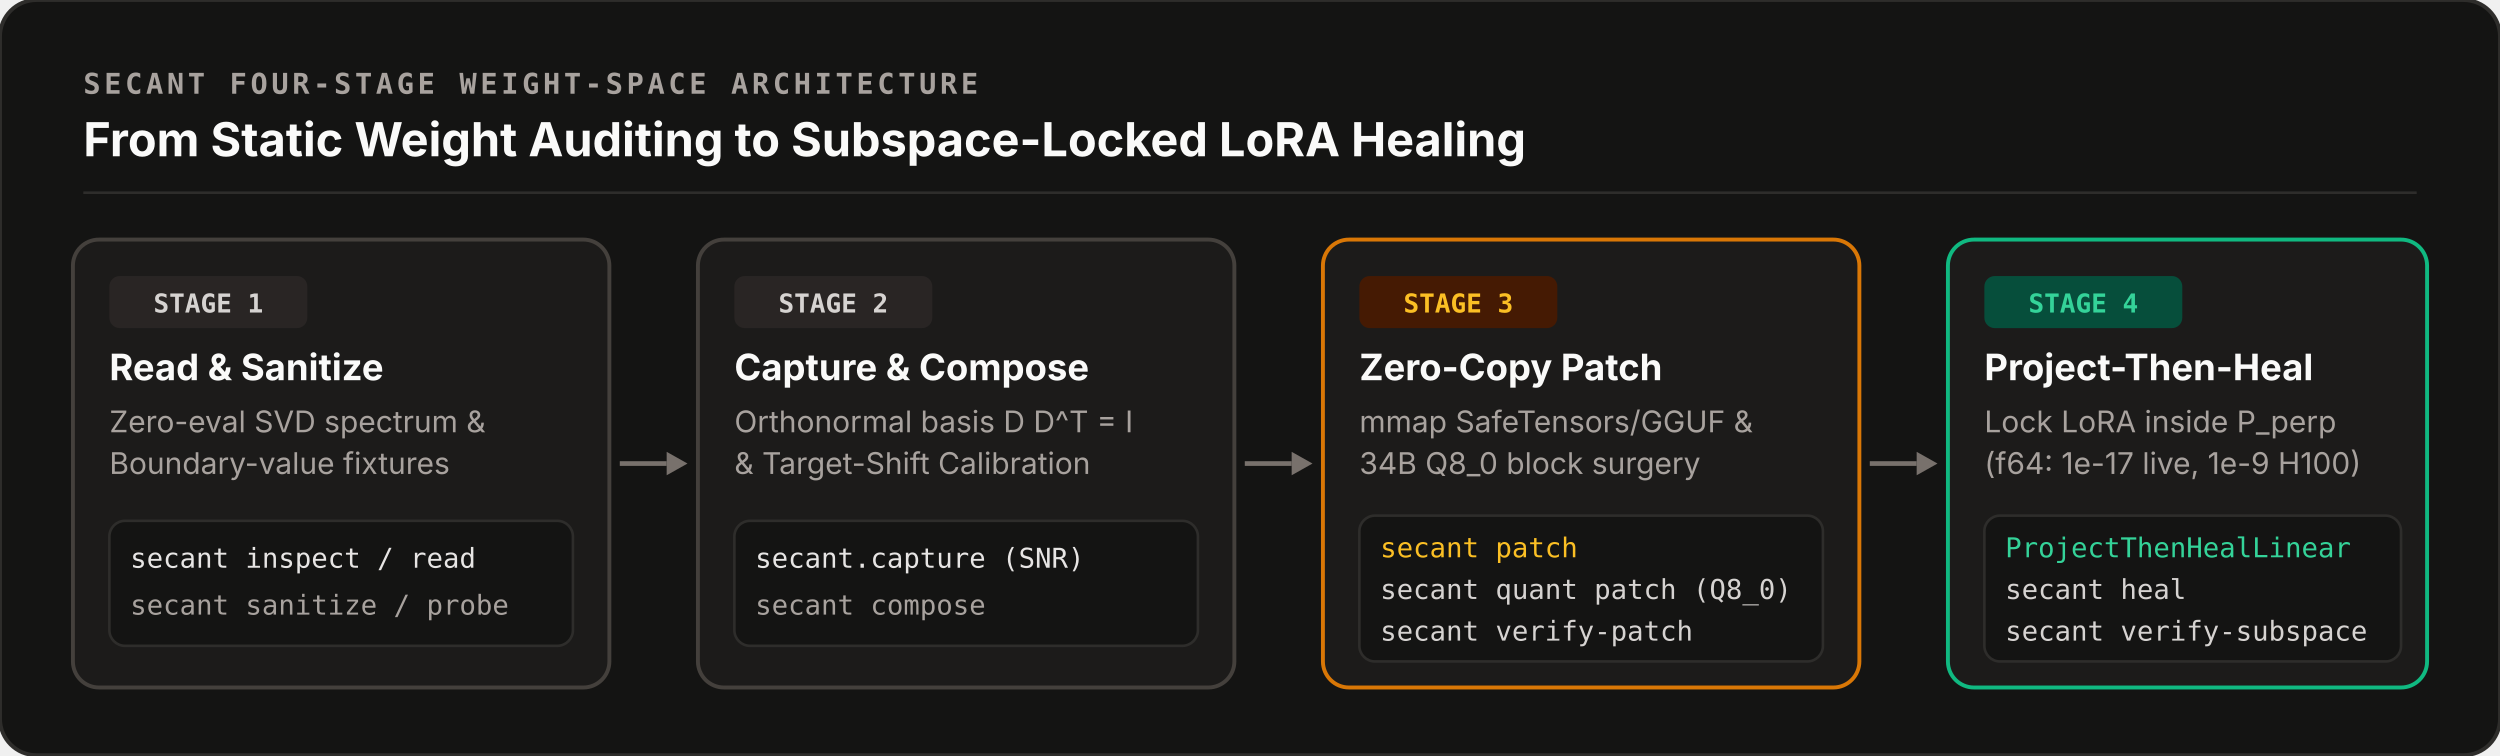
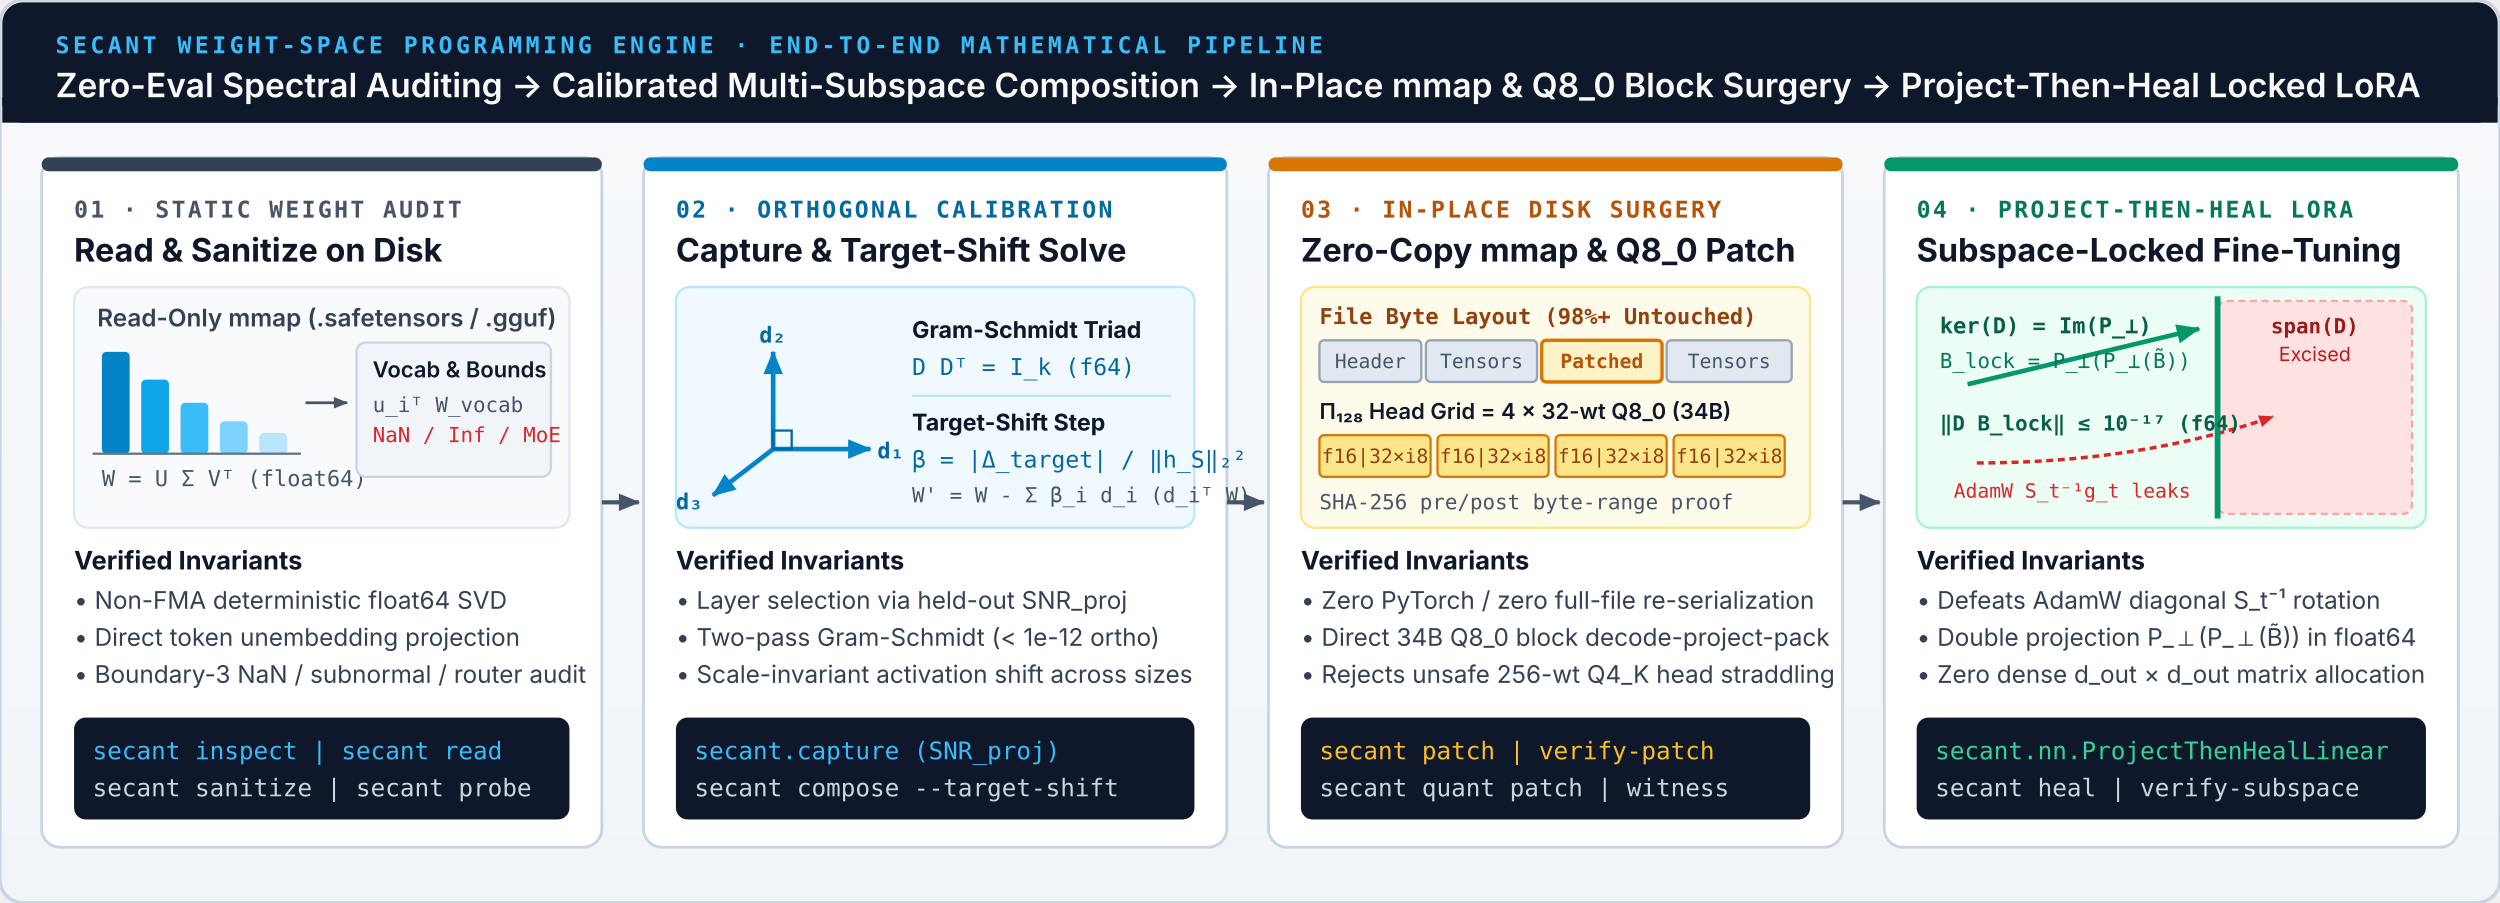
- <svg xmlns="http://www.w3.org/2000/svg" viewBox="0 0 960 290" width="100%" height="auto" font-family="system-ui, -apple-system, BlinkMacSystemFont, 'Segoe UI', sans-serif">
-   <rect width="960" height="290" rx="14" fill="#141413" stroke="#2e2d2b" stroke-width="1.5" />
-   <text x="32" y="36" fill="#a8a29e" font-size="11" font-weight="700" letter-spacing="1.4" font-family="ui-monospace, SFMono-Regular, monospace">SECANT FOUR-STAGE WEIGHT-SPACE ARCHITECTURE</text>
-   <text x="32" y="60" fill="#fafaf9" font-size="18" font-weight="700">From Static Weight Auditing to Subspace-Locked LoRA Healing</text>
-   <line x1="32" y1="74" x2="928" y2="74" stroke="#2e2d2b" stroke-width="1" />
-   <rect x="28" y="92" width="206" height="172" rx="10" fill="#1c1b1a" stroke="#44403c" stroke-width="1.5" />
-   <rect x="42" y="106" width="76" height="20" rx="4" fill="#292524" />
-   <text x="80" y="120" fill="#d6d3d1" font-size="10" font-weight="700" text-anchor="middle" font-family="ui-monospace, monospace">STAGE 1</text>
-   <text x="42" y="146" fill="#fafaf9" font-size="14" font-weight="700">Read &amp; Sanitize</text>
-   <text x="42" y="166" fill="#a8a29e" font-size="11.5">Zero-eval SVD spectrum &amp;</text>
-   <text x="42" y="182" fill="#a8a29e" font-size="11.5">Boundary-value fixtures</text>
-   <rect x="42" y="200" width="178" height="48" rx="6" fill="#141413" stroke="#2e2d2b" />
-   <text x="50" y="218" fill="#e7e5e4" font-size="10.5" font-family="ui-monospace, monospace">secant inspect / read</text>
-   <text x="50" y="236" fill="#a8a29e" font-size="10.5" font-family="ui-monospace, monospace">secant sanitize / probe</text>
-   <path d="M 238 178 L 256 178" stroke="#78716c" stroke-width="1.8" fill="none" />
-   <polygon points="256,173.5 264,178 256,182.5" fill="#78716c" />
-   <rect x="268" y="92" width="206" height="172" rx="10" fill="#1c1b1a" stroke="#44403c" stroke-width="1.5" />
-   <rect x="282" y="106" width="76" height="20" rx="4" fill="#292524" />
-   <text x="320" y="120" fill="#d6d3d1" font-size="10" font-weight="700" text-anchor="middle" font-family="ui-monospace, monospace">STAGE 2</text>
-   <text x="282" y="146" fill="#fafaf9" font-size="14" font-weight="700">Capture &amp; Compose</text>
-   <text x="282" y="166" fill="#a8a29e" font-size="11.5">Orthonormal basis D D^T = I</text>
-   <text x="282" y="182" fill="#a8a29e" font-size="11.5">&amp; Target-Shift Calibration</text>
-   <rect x="282" y="200" width="178" height="48" rx="6" fill="#141413" stroke="#2e2d2b" />
-   <text x="290" y="218" fill="#e7e5e4" font-size="10.5" font-family="ui-monospace, monospace">secant.capture (SNR)</text>
-   <text x="290" y="236" fill="#a8a29e" font-size="10.5" font-family="ui-monospace, monospace">secant compose</text>
-   <path d="M 478 178 L 496 178" stroke="#78716c" stroke-width="1.8" fill="none" />
-   <polygon points="496,173.5 504,178 496,182.5" fill="#78716c" />
-   <rect x="508" y="92" width="206" height="172" rx="10" fill="#1c1b1a" stroke="#d97706" stroke-width="1.5" />
-   <rect x="522" y="106" width="76" height="20" rx="4" fill="#451a03" />
-   <text x="560" y="120" fill="#fbbf24" font-size="10" font-weight="700" text-anchor="middle" font-family="ui-monospace, monospace">STAGE 3</text>
-   <text x="522" y="146" fill="#fafaf9" font-size="14" font-weight="700">Zero-Copy Patch</text>
-   <text x="522" y="166" fill="#a8a29e" font-size="11.5">mmap SafeTensors/GGUF &amp;</text>
-   <text x="522" y="182" fill="#a8a29e" font-size="11.5">34B Q8_0 block surgery</text>
-   <rect x="522" y="198" width="178" height="56" rx="6" fill="#141413" stroke="#2e2d2b" />
-   <text x="530" y="214" fill="#fbbf24" font-size="10.5" font-family="ui-monospace, monospace">secant patch</text>
-   <text x="530" y="230" fill="#d6d3d1" font-size="10.5" font-family="ui-monospace, monospace">secant quant patch (Q8_0)</text>
-   <text x="530" y="246" fill="#d6d3d1" font-size="10.5" font-family="ui-monospace, monospace">secant verify-patch</text>
-   <path d="M 718 178 L 736 178" stroke="#78716c" stroke-width="1.8" fill="none" />
-   <polygon points="736,173.5 744,178 736,182.5" fill="#78716c" />
-   <rect x="748" y="92" width="184" height="172" rx="10" fill="#1c1b1a" stroke="#10b981" stroke-width="1.5" />
-   <rect x="762" y="106" width="76" height="20" rx="4" fill="#064e3b" />
-   <text x="800" y="120" fill="#34d399" font-size="10" font-weight="700" text-anchor="middle" font-family="ui-monospace, monospace">STAGE 4</text>
-   <text x="762" y="146" fill="#fafaf9" font-size="14" font-weight="700">Project-Then-Heal</text>
-   <text x="762" y="166" fill="#a8a29e" font-size="11.5">Lock LoRA inside P_perp</text>
-   <text x="762" y="182" fill="#a8a29e" font-size="11.5">(f64: 1e-17 live, 1e-9 H100)</text>
-   <rect x="762" y="198" width="160" height="56" rx="6" fill="#141413" stroke="#2e2d2b" />
-   <text x="770" y="214" fill="#34d399" font-size="10.5" font-family="ui-monospace, monospace">ProjectThenHealLinear</text>
-   <text x="770" y="230" fill="#d6d3d1" font-size="10.5" font-family="ui-monospace, monospace">secant heal</text>
-   <text x="770" y="246" fill="#d6d3d1" font-size="10.5" font-family="ui-monospace, monospace">secant verify-subspace</text>
+ <svg xmlns="http://www.w3.org/2000/svg" viewBox="0 0 1080 390" width="100%" height="auto" font-family="-apple-system, BlinkMacSystemFont, 'Inter', 'Segoe UI', Roboto, Helvetica, Arial, sans-serif">
+   <defs>
+     <linearGradient id="bgGrad" x1="0" y1="0" x2="0" y2="1">
+       <stop offset="0%" stop-color="#f8fafc" />
+       <stop offset="100%" stop-color="#f1f5f9" />
+     </linearGradient>
+     <marker id="arrowSlate" viewBox="0 0 10 10" refX="8" refY="5" markerWidth="6" markerHeight="6" orient="auto-start-reverse">
+       <path d="M 0 1.5 L 8.5 5 L 0 8.5 z" fill="#475569" />
+     </marker>
+     <marker id="arrowBlue" viewBox="0 0 10 10" refX="8" refY="5" markerWidth="6" markerHeight="6" orient="auto-start-reverse">
+       <path d="M 0 1.5 L 8.5 5 L 0 8.5 z" fill="#0284c7" />
+     </marker>
+     <marker id="arrowEmerald" viewBox="0 0 10 10" refX="8" refY="5" markerWidth="6" markerHeight="6" orient="auto-start-reverse">
+       <path d="M 0 1.5 L 8.5 5 L 0 8.5 z" fill="#059669" />
+     </marker>
+     <marker id="arrowRed" viewBox="0 0 10 10" refX="8" refY="5" markerWidth="5" markerHeight="5" orient="auto-start-reverse">
+       <path d="M 0 1.5 L 8.5 5 L 0 8.5 z" fill="#dc2626" />
+     </marker>
+   </defs>
+   <rect width="1080" height="390" rx="10" fill="url(#bgGrad)" stroke="#cbd5e1" stroke-width="1.5" />
+   <rect x="1" y="1" width="1078" height="52" rx="9" fill="#0f172a" />
+   <rect x="1" y="42" width="1078" height="11" fill="#0f172a" />
+   <text x="24" y="23" fill="#38bdf8" font-size="10" font-weight="700" letter-spacing="1.5" font-family="ui-monospace, SFMono-Regular, Menlo, monospace">SECANT WEIGHT-SPACE PROGRAMMING ENGINE · END-TO-END MATHEMATICAL PIPELINE</text>
+   <text x="24" y="42" fill="#f8fafc" font-size="14.5" font-weight="600">Zero-Eval Spectral Auditing  →  Calibrated Multi-Subspace Composition  →  In-Place mmap &amp; Q8_0 Block Surgery  →  Project-Then-Heal Locked LoRA</text>
+   <g transform="translate(18, 68)">
+     <rect width="242" height="298" rx="8" fill="#ffffff" stroke="#cbd5e1" stroke-width="1.25" />
+     <rect x="0" y="0" width="242" height="6" rx="3" fill="#334155" />
+     <text x="14" y="26" fill="#475569" font-size="10" font-weight="700" letter-spacing="1" font-family="ui-monospace, SFMono-Regular, monospace">01 · STATIC WEIGHT AUDIT</text>
+     <text x="14" y="45" fill="#0f172a" font-size="14" font-weight="700">Read &amp; Sanitize on Disk</text>
+     <rect x="14" y="56" width="214" height="104" rx="6" fill="#f8fafc" stroke="#e2e8f0" />
+     <text x="24" y="73" fill="#334155" font-size="10.5" font-weight="600">Read-Only mmap (.safetensors / .gguf)</text>
+     <rect x="26" y="84" width="12" height="44" rx="2" fill="#0284c7" />
+     <rect x="43" y="96" width="12" height="32" rx="2" fill="#0ea5e9" />
+     <rect x="60" y="106" width="12" height="22" rx="2" fill="#38bdf8" />
+     <rect x="77" y="114" width="12" height="14" rx="2" fill="#7dd3fc" />
+     <rect x="94" y="119" width="12" height="9" rx="2" fill="#bae6fd" />
+     <line x1="22" y1="128" x2="112" y2="128" stroke="#64748b" stroke-width="1" />
+     <text x="26" y="142" fill="#475569" font-size="9.5" font-family="ui-monospace, monospace">W = U Σ Vᵀ (float64)</text>
+     <line x1="114" y1="106" x2="132" y2="106" stroke="#475569" stroke-width="1.2" marker-end="url(#arrowSlate)" />
+     <rect x="136" y="80" width="84" height="58" rx="4" fill="#f1f5f9" stroke="#cbd5e1" />
+     <text x="143" y="95" fill="#0f172a" font-size="9.5" font-weight="600">Vocab &amp; Bounds</text>
+     <text x="143" y="110" fill="#475569" font-size="9" font-family="ui-monospace, monospace">u_iᵀ W_vocab</text>
+     <text x="143" y="123" fill="#dc2626" font-size="9" font-family="ui-monospace, monospace">NaN / Inf / MoE</text>
+     <text x="14" y="178" fill="#0f172a" font-size="11" font-weight="700">Verified Invariants</text>
+     <text x="14" y="195" fill="#334155" font-size="10.5">• Non-FMA deterministic float64 SVD</text>
+     <text x="14" y="211" fill="#334155" font-size="10.5">• Direct token unembedding projection</text>
+     <text x="14" y="227" fill="#334155" font-size="10.5">• Boundary-3 NaN / subnormal / router audit</text>
+     <rect x="14" y="242" width="214" height="44" rx="5" fill="#0f172a" />
+     <text x="22" y="260" fill="#38bdf8" font-size="10.5" font-family="ui-monospace, SFMono-Regular, monospace">secant inspect | secant read</text>
+     <text x="22" y="276" fill="#cbd5e1" font-size="10.5" font-family="ui-monospace, SFMono-Regular, monospace">secant sanitize | secant probe</text>
+   </g>
+   <line x1="260" y1="217" x2="276" y2="217" stroke="#475569" stroke-width="1.8" marker-end="url(#arrowSlate)" />
+   <g transform="translate(278, 68)">
+     <rect width="252" height="298" rx="8" fill="#ffffff" stroke="#cbd5e1" stroke-width="1.25" />
+     <rect x="0" y="0" width="252" height="6" rx="3" fill="#0284c7" />
+     <text x="14" y="26" fill="#0369a1" font-size="10" font-weight="700" letter-spacing="1" font-family="ui-monospace, SFMono-Regular, monospace">02 · ORTHOGONAL CALIBRATION</text>
+     <text x="14" y="45" fill="#0f172a" font-size="14" font-weight="700">Capture &amp; Target-Shift Solve</text>
+     <rect x="14" y="56" width="224" height="104" rx="6" fill="#f0f9ff" stroke="#bae6fd" />
+     <g transform="translate(56, 126)">
+       <line x1="0" y1="0" x2="42" y2="0" stroke="#0284c7" stroke-width="2" marker-end="url(#arrowBlue)" />
+       <line x1="0" y1="0" x2="0" y2="-42" stroke="#0284c7" stroke-width="2" marker-end="url(#arrowBlue)" />
+       <line x1="0" y1="0" x2="-26" y2="20" stroke="#0284c7" stroke-width="2" marker-end="url(#arrowBlue)" />
+       <rect x="0" y="-8" width="8" height="8" fill="none" stroke="#0369a1" stroke-width="1" />
+       <text x="45" y="4" fill="#0369a1" font-size="9.5" font-weight="700" font-family="ui-monospace, monospace">d₁</text>
+       <text x="-6" y="-46" fill="#0369a1" font-size="9.5" font-weight="700" font-family="ui-monospace, monospace">d₂</text>
+       <text x="-42" y="26" fill="#0369a1" font-size="9.5" font-weight="700" font-family="ui-monospace, monospace">d₃</text>
+     </g>
+     <text x="116" y="78" fill="#0f172a" font-size="10" font-weight="700">Gram-Schmidt Triad</text>
+     <text x="116" y="94" fill="#0369a1" font-size="10" font-family="ui-monospace, monospace">D Dᵀ = I_k  (f64)</text>
+     <line x1="116" y1="103" x2="228" y2="103" stroke="#bae6fd" stroke-width="1" />
+     <text x="116" y="118" fill="#0f172a" font-size="10" font-weight="700">Target-Shift Step</text>
+     <text x="116" y="134" fill="#0369a1" font-size="10" font-family="ui-monospace, monospace">β = |Δ_target| / ‖h_S‖₂²</text>
+     <text x="116" y="149" fill="#475569" font-size="9" font-family="ui-monospace, monospace">W' = W - Σ β_i d_i (d_iᵀ W)</text>
+     <text x="14" y="178" fill="#0f172a" font-size="11" font-weight="700">Verified Invariants</text>
+     <text x="14" y="195" fill="#334155" font-size="10.5">• Layer selection via held-out SNR_proj</text>
+     <text x="14" y="211" fill="#334155" font-size="10.5">• Two-pass Gram-Schmidt (&lt; 1e-12 ortho)</text>
+     <text x="14" y="227" fill="#334155" font-size="10.5">• Scale-invariant activation shift across sizes</text>
+     <rect x="14" y="242" width="224" height="44" rx="5" fill="#0f172a" />
+     <text x="22" y="260" fill="#38bdf8" font-size="10.5" font-family="ui-monospace, SFMono-Regular, monospace">secant.capture (SNR_proj)</text>
+     <text x="22" y="276" fill="#cbd5e1" font-size="10.5" font-family="ui-monospace, SFMono-Regular, monospace">secant compose --target-shift</text>
+   </g>
+   <line x1="530" y1="217" x2="546" y2="217" stroke="#475569" stroke-width="1.8" marker-end="url(#arrowSlate)" />
+   <g transform="translate(548, 68)">
+     <rect width="248" height="298" rx="8" fill="#ffffff" stroke="#cbd5e1" stroke-width="1.25" />
+     <rect x="0" y="0" width="248" height="6" rx="3" fill="#d97706" />
+     <text x="14" y="26" fill="#b45309" font-size="10" font-weight="700" letter-spacing="1" font-family="ui-monospace, SFMono-Regular, monospace">03 · IN-PLACE DISK SURGERY</text>
+     <text x="14" y="45" fill="#0f172a" font-size="14" font-weight="700">Zero-Copy mmap &amp; Q8_0 Patch</text>
+     <rect x="14" y="56" width="220" height="104" rx="6" fill="#fffbeb" stroke="#fde68a" />
+     <text x="22" y="72" fill="#92400e" font-size="9.5" font-weight="700" font-family="ui-monospace, monospace">File Byte Layout (98%+ Untouched)</text>
+     <rect x="22" y="79" width="44" height="18" rx="2" fill="#e2e8f0" stroke="#94a3b8" />
+     <text x="44" y="91" fill="#475569" font-size="8.5" text-anchor="middle" font-family="ui-monospace, monospace">Header</text>
+     <rect x="68" y="79" width="48" height="18" rx="2" fill="#e2e8f0" stroke="#94a3b8" />
+     <text x="92" y="91" fill="#475569" font-size="8.5" text-anchor="middle" font-family="ui-monospace, monospace">Tensors</text>
+     <rect x="118" y="79" width="52" height="18" rx="2" fill="#fef3c7" stroke="#d97706" stroke-width="1.5" />
+     <text x="144" y="91" fill="#b45309" font-size="8.5" font-weight="700" text-anchor="middle" font-family="ui-monospace, monospace">Patched</text>
+     <rect x="172" y="79" width="54" height="18" rx="2" fill="#e2e8f0" stroke="#94a3b8" />
+     <text x="199" y="91" fill="#475569" font-size="8.5" text-anchor="middle" font-family="ui-monospace, monospace">Tensors</text>
+     <text x="22" y="113" fill="#0f172a" font-size="9.5" font-weight="600">Π₁₂₈ Head Grid = 4 × 32-wt Q8_0 (34B)</text>
+     <rect x="22" y="120" width="48" height="18" rx="2" fill="#fde68a" stroke="#d97706" />
+     <text x="46" y="132" fill="#92400e" font-size="8.5" text-anchor="middle" font-family="ui-monospace, monospace">f16|32×i8</text>
+     <rect x="73" y="120" width="48" height="18" rx="2" fill="#fde68a" stroke="#d97706" />
+     <text x="97" y="132" fill="#92400e" font-size="8.5" text-anchor="middle" font-family="ui-monospace, monospace">f16|32×i8</text>
+     <rect x="124" y="120" width="48" height="18" rx="2" fill="#fde68a" stroke="#d97706" />
+     <text x="148" y="132" fill="#92400e" font-size="8.5" text-anchor="middle" font-family="ui-monospace, monospace">f16|32×i8</text>
+     <rect x="175" y="120" width="48" height="18" rx="2" fill="#fde68a" stroke="#d97706" />
+     <text x="199" y="132" fill="#92400e" font-size="8.5" text-anchor="middle" font-family="ui-monospace, monospace">f16|32×i8</text>
+     <text x="22" y="152" fill="#475569" font-size="9" font-family="ui-monospace, monospace">SHA-256 pre/post byte-range proof</text>
+     <text x="14" y="178" fill="#0f172a" font-size="11" font-weight="700">Verified Invariants</text>
+     <text x="14" y="195" fill="#334155" font-size="10.5">• Zero PyTorch / zero full-file re-serialization</text>
+     <text x="14" y="211" fill="#334155" font-size="10.5">• Direct 34B Q8_0 block decode-project-pack</text>
+     <text x="14" y="227" fill="#334155" font-size="10.5">• Rejects unsafe 256-wt Q4_K head straddling</text>
+     <rect x="14" y="242" width="220" height="44" rx="5" fill="#0f172a" />
+     <text x="22" y="260" fill="#fbbf24" font-size="10.5" font-family="ui-monospace, SFMono-Regular, monospace">secant patch | verify-patch</text>
+     <text x="22" y="276" fill="#cbd5e1" font-size="10.5" font-family="ui-monospace, SFMono-Regular, monospace">secant quant patch | witness</text>
+   </g>
+   <line x1="796" y1="217" x2="812" y2="217" stroke="#475569" stroke-width="1.8" marker-end="url(#arrowSlate)" />
+   <g transform="translate(814, 68)">
+     <rect width="248" height="298" rx="8" fill="#ffffff" stroke="#cbd5e1" stroke-width="1.25" />
+     <rect x="0" y="0" width="248" height="6" rx="3" fill="#059669" />
+     <text x="14" y="26" fill="#047857" font-size="10" font-weight="700" letter-spacing="1" font-family="ui-monospace, SFMono-Regular, monospace">04 · PROJECT-THEN-HEAL LORA</text>
+     <text x="14" y="45" fill="#0f172a" font-size="14" font-weight="700">Subspace-Locked Fine-Tuning</text>
+     <rect x="14" y="56" width="220" height="104" rx="6" fill="#ecfdf5" stroke="#a7f3d0" />
+     <rect x="144" y="62" width="84" height="92" rx="4" fill="#fee2e2" stroke="#fca5a5" stroke-dasharray="3,2" />
+     <text x="186" y="76" fill="#991b1b" font-size="9" font-weight="700" text-anchor="middle" font-family="ui-monospace, monospace">span(D)</text>
+     <text x="186" y="88" fill="#b91c1c" font-size="8.5" text-anchor="middle">Excised</text>
+     <path d="M 40 132 Q 110 132 168 112" fill="none" stroke="#dc2626" stroke-width="1.5" stroke-dasharray="3,2" marker-end="url(#arrowRed)" />
+     <text x="30" y="147" fill="#dc2626" font-size="8.5" font-family="ui-monospace, monospace">AdamW S_t⁻¹g_t leaks</text>
+     <line x1="144" y1="60" x2="144" y2="156" stroke="#059669" stroke-width="2.5" />
+     <line x1="36" y1="98" x2="136" y2="74" stroke="#059669" stroke-width="2" marker-end="url(#arrowEmerald)" />
+     <text x="24" y="76" fill="#065f46" font-size="9.5" font-weight="700" font-family="ui-monospace, monospace">ker(D) = Im(P_⊥)</text>
+     <text x="24" y="91" fill="#047857" font-size="9" font-family="ui-monospace, monospace">B_lock = P_⊥(P_⊥(B̃))</text>
+     <text x="24" y="118" fill="#065f46" font-size="9" font-weight="600" font-family="ui-monospace, monospace">‖D B_lock‖ ≤ 10⁻¹⁷ (f64)</text>
+     <text x="14" y="178" fill="#0f172a" font-size="11" font-weight="700">Verified Invariants</text>
+     <text x="14" y="195" fill="#334155" font-size="10.5">• Defeats AdamW diagonal S_t⁻¹ rotation</text>
+     <text x="14" y="211" fill="#334155" font-size="10.5">• Double projection P_⊥(P_⊥(B̃)) in float64</text>
+     <text x="14" y="227" fill="#334155" font-size="10.5">• Zero dense d_out × d_out matrix allocation</text>
+     <rect x="14" y="242" width="220" height="44" rx="5" fill="#0f172a" />
+     <text x="22" y="260" fill="#34d399" font-size="10.5" font-family="ui-monospace, SFMono-Regular, monospace">secant.nn.ProjectThenHealLinear</text>
+     <text x="22" y="276" fill="#cbd5e1" font-size="10.5" font-family="ui-monospace, SFMono-Regular, monospace">secant heal | verify-subspace</text>
+   </g>
</svg>
